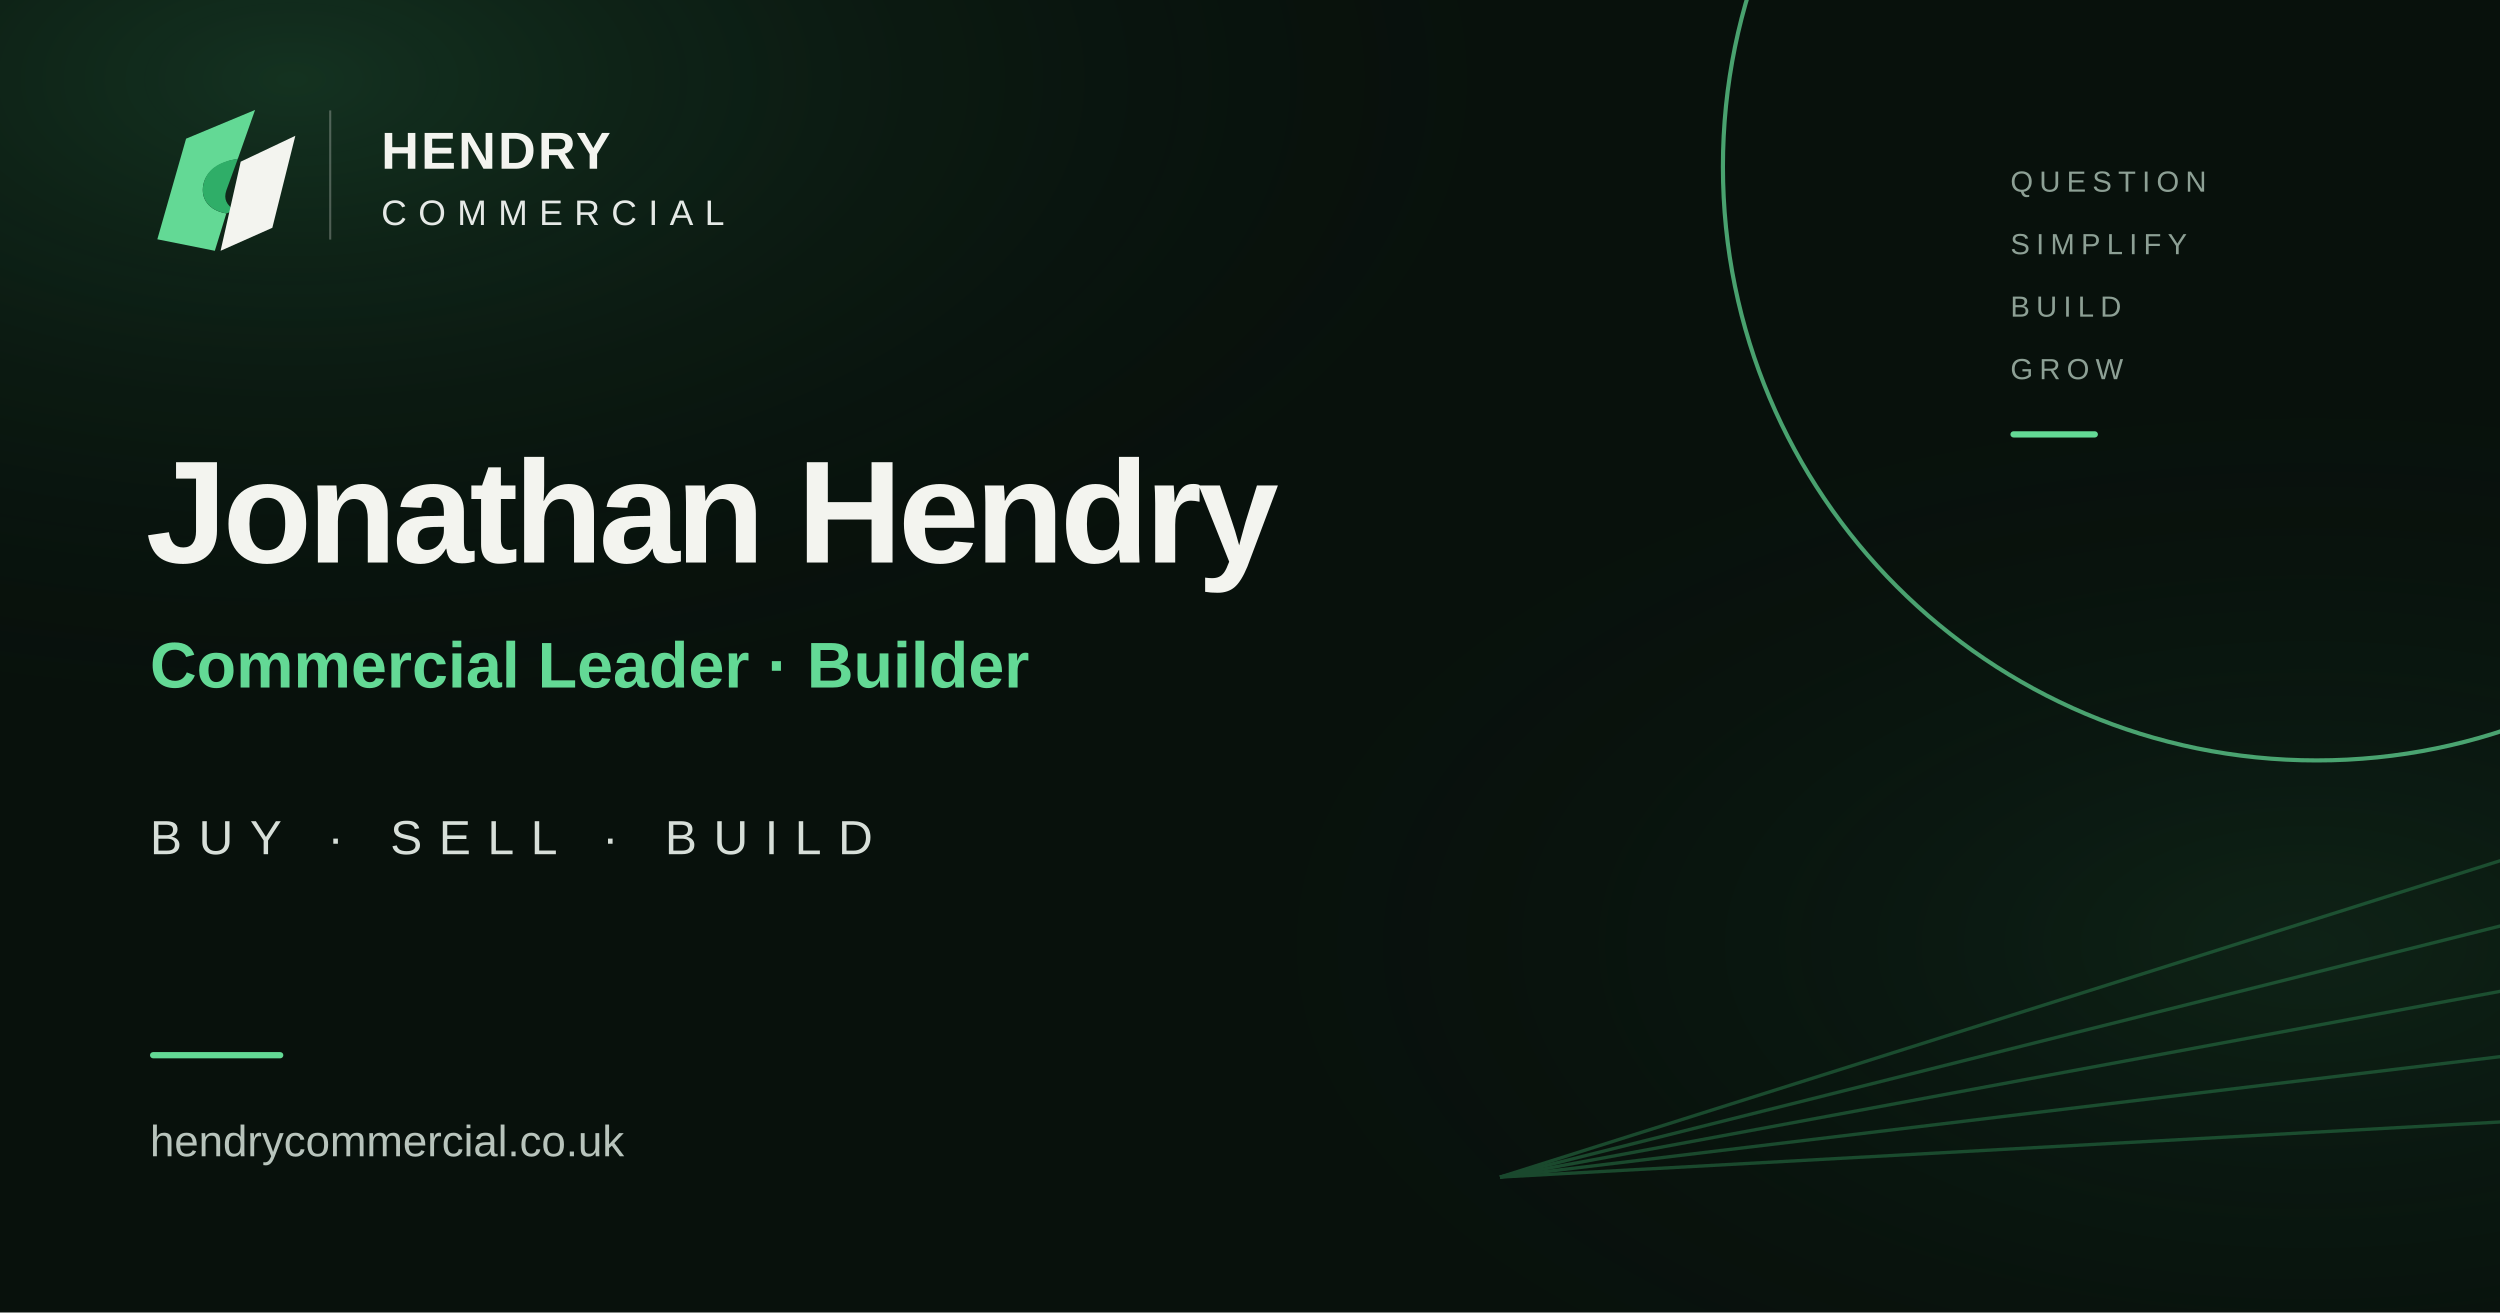
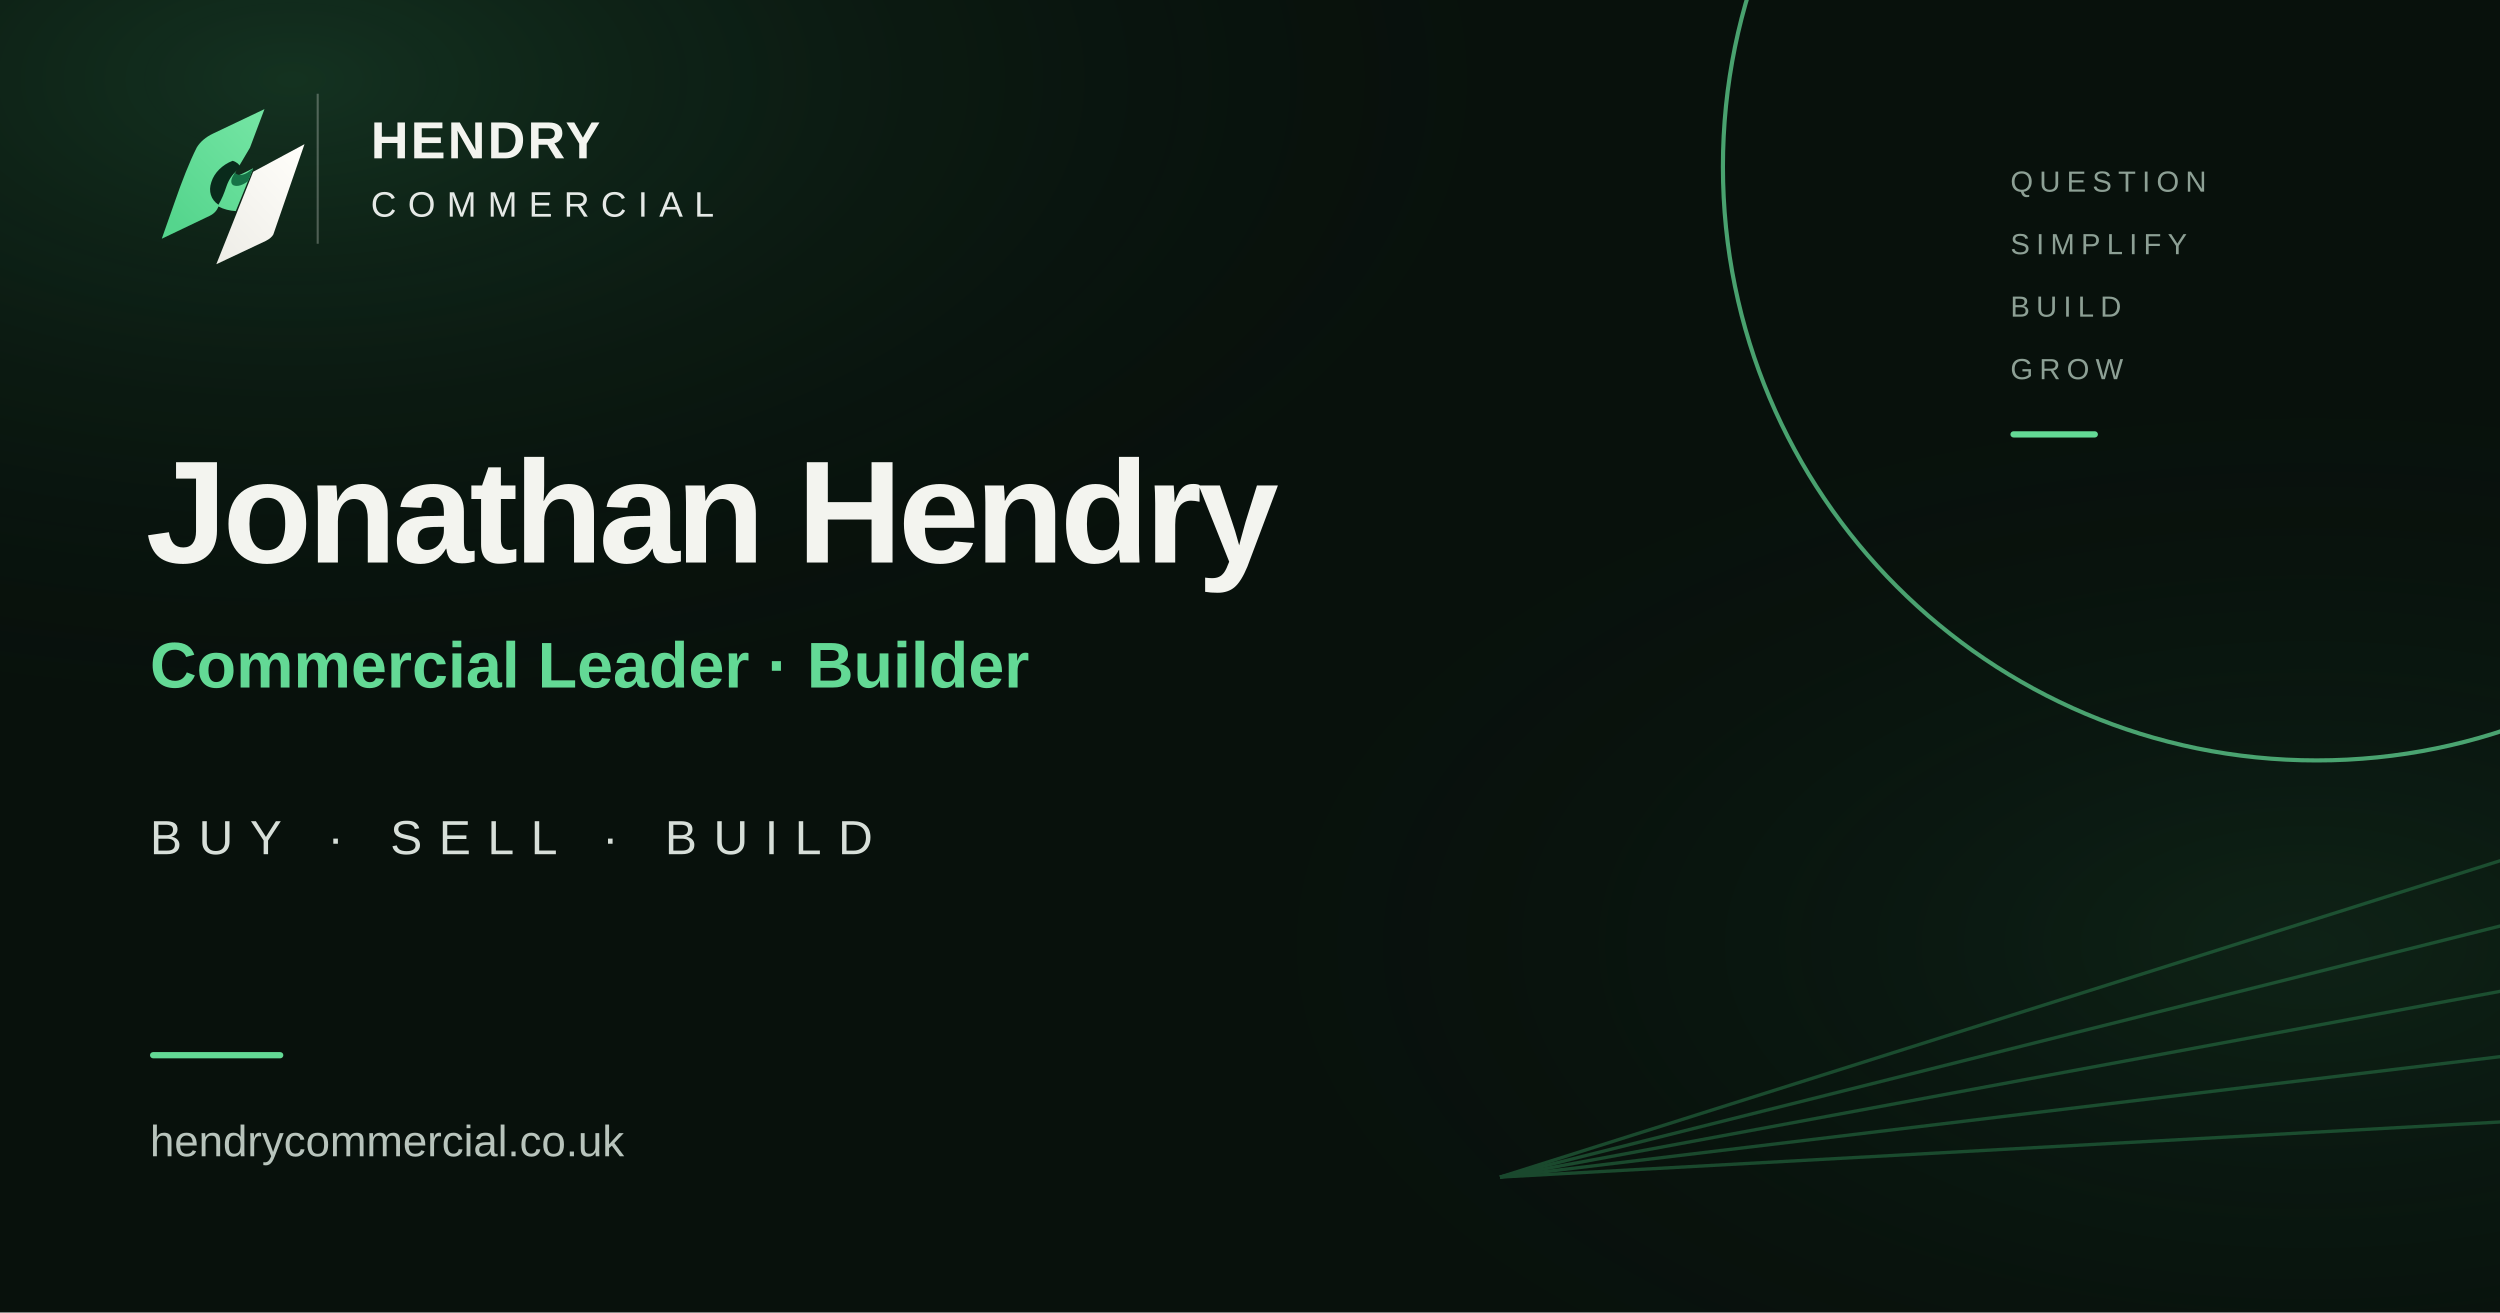
<svg xmlns="http://www.w3.org/2000/svg" width="1200" height="630" viewBox="0 0 1200 630">
  <defs>
    <radialGradient id="g1" cx="0.12" cy="0.06" r="0.5">
      <stop offset="0" stop-color="#2f8050" stop-opacity=".30" />
      <stop offset="1" stop-color="#08110c" stop-opacity="0" />
    </radialGradient>
    <radialGradient id="g2" cx="0.92" cy="0.72" r="0.45">
      <stop offset="0" stop-color="#2f8050" stop-opacity=".16" />
      <stop offset="1" stop-color="#08110c" stop-opacity="0" />
    </radialGradient>
  </defs>
  <rect width="1200" height="630" fill="#08110c" />
  <rect width="1200" height="630" fill="url(#g1)" />
  <rect width="1200" height="630" fill="url(#g2)" />
  <g opacity=".72" fill="none" stroke="#63d995">
    <circle cx="1112" cy="80" r="285" stroke-width="2" />
  </g>
  <g opacity=".45" fill="none" stroke="#2f8b54" stroke-width="1.6">
    <path d="M720 565 L1210 410" />
    <path d="M720 565 L1210 442" />
    <path d="M720 565 L1210 474" />
    <path d="M720 565 L1210 506" />
    <path d="M720 565 L1210 538" />
  </g>
-   <g transform="translate(70 50)">
-     <g transform="scale(1.38)">
-       <path d="M4 47L14 12L38 2L32 19C26 20 21 23 20 28C19 33 22 37 28 38L24 51Z" fill="#63d995" />
-       <path d="M20 28C21 23 25 20 32 19L28 30C27 33 28 35 31 37L28 38C22 37 19 33 20 28Z" fill="#2fae68" />
-       <path d="M26 51L33 20L52 11L44 43Z" fill="#f3f4ef" />
+   <g transform="translate(70 42)">
+     <g transform="translate(0 0) scale(.17)">
+       <defs>
+         <linearGradient id="og-hc-green" x1="0.15" y1="0.9" x2="0.85" y2="0.05">
+           <stop offset="0" stop-color="#55d58d" />
+           <stop offset="1" stop-color="#72e4a2" />
+         </linearGradient>
+         <linearGradient id="og-hc-white" x1="0.1" y1="1" x2="0.9" y2="0">
+           <stop offset="0" stop-color="#eeede7" />
+           <stop offset="1" stop-color="#fffefa" />
+         </linearGradient>
+       </defs>
+       <path fill="url(#og-hc-green)" d="M335 61L190 130C169 140 154 153 144 169C124 208 101 267 82 322L45 427L181 362C193 356 201 347 205 336C220 344 237 348 254 349L303 228C289 235 273 244 259 249C256 250 253 249 252 248C250 246 250 243 252 241L294 170Z" />
+       <path fill="#092a1b" d="M245 207C216 218 193 241 185 267C176 293 184 317 205 331C214 316 221 299 227 281C235 257 248 239 269 226C264 217 256 210 245 207Z" />
+       <path fill="#167347" d="M252 241C261 250 278 251 303 228L289 264C274 276 258 281 247 276C239 272 238 258 252 241Z" />
+       <path fill="url(#og-hc-white)" d="M448 160L303 238L199 499L339 433C349 428 357 421 360 415L448 160Z" />
    </g>
-     <rect x="88" y="3" width="1" height="62" fill="#f3f4ef" opacity=".28" />
-     <text x="113" y="31" fill="#f3f4ef" font-family="Arial, Helvetica, sans-serif" font-weight="700" font-size="25" letter-spacing="1.1">HENDRY</text>
-     <text x="113" y="58" fill="#e5e9e6" font-family="Arial, Helvetica, sans-serif" font-weight="400" font-size="17" letter-spacing="5.5">COMMERCIAL</text>
+     <rect x="82" y="3" width="1" height="72" fill="#f3f4ef" opacity=".28" />
+     <text x="108" y="34" fill="#f3f4ef" font-family="Arial, Helvetica, sans-serif" font-weight="700" font-size="25" letter-spacing="1.1">HENDRY</text>
+     <text x="108" y="62" fill="#e5e9e6" font-family="Arial, Helvetica, sans-serif" font-weight="400" font-size="17" letter-spacing="5.5">COMMERCIAL</text>
  </g>
  <g fill="#8da095" font-family="Arial, Helvetica, sans-serif" font-size="14" letter-spacing="3">
    <text x="965" y="92">QUESTION</text>
    <text x="965" y="122">SIMPLIFY</text>
    <text x="965" y="152">BUILD</text>
    <text x="965" y="182">GROW</text>
  </g>
  <rect x="965" y="207" width="42" height="3" rx="1.5" fill="#63d995" />
  <text x="70" y="270" fill="#f3f4ef" font-family="Arial, Helvetica, sans-serif" font-weight="700" font-size="70" letter-spacing="-2">Jonathan Hendry</text>
  <text x="72" y="330" fill="#63d995" font-family="Arial, Helvetica, sans-serif" font-weight="700" font-size="31">Commercial Leader · Builder</text>
  <text x="72" y="410" fill="#d7dfd9" font-family="Arial, Helvetica, sans-serif" font-size="23" letter-spacing="8">BUY  ·  SELL  ·  BUILD</text>
  <rect x="72" y="505" width="64" height="3" rx="1.5" fill="#63d995" />
  <text x="72" y="555" fill="#b8c4bc" font-family="Arial, Helvetica, sans-serif" font-size="21">hendrycommercial.co.uk</text>
</svg>
